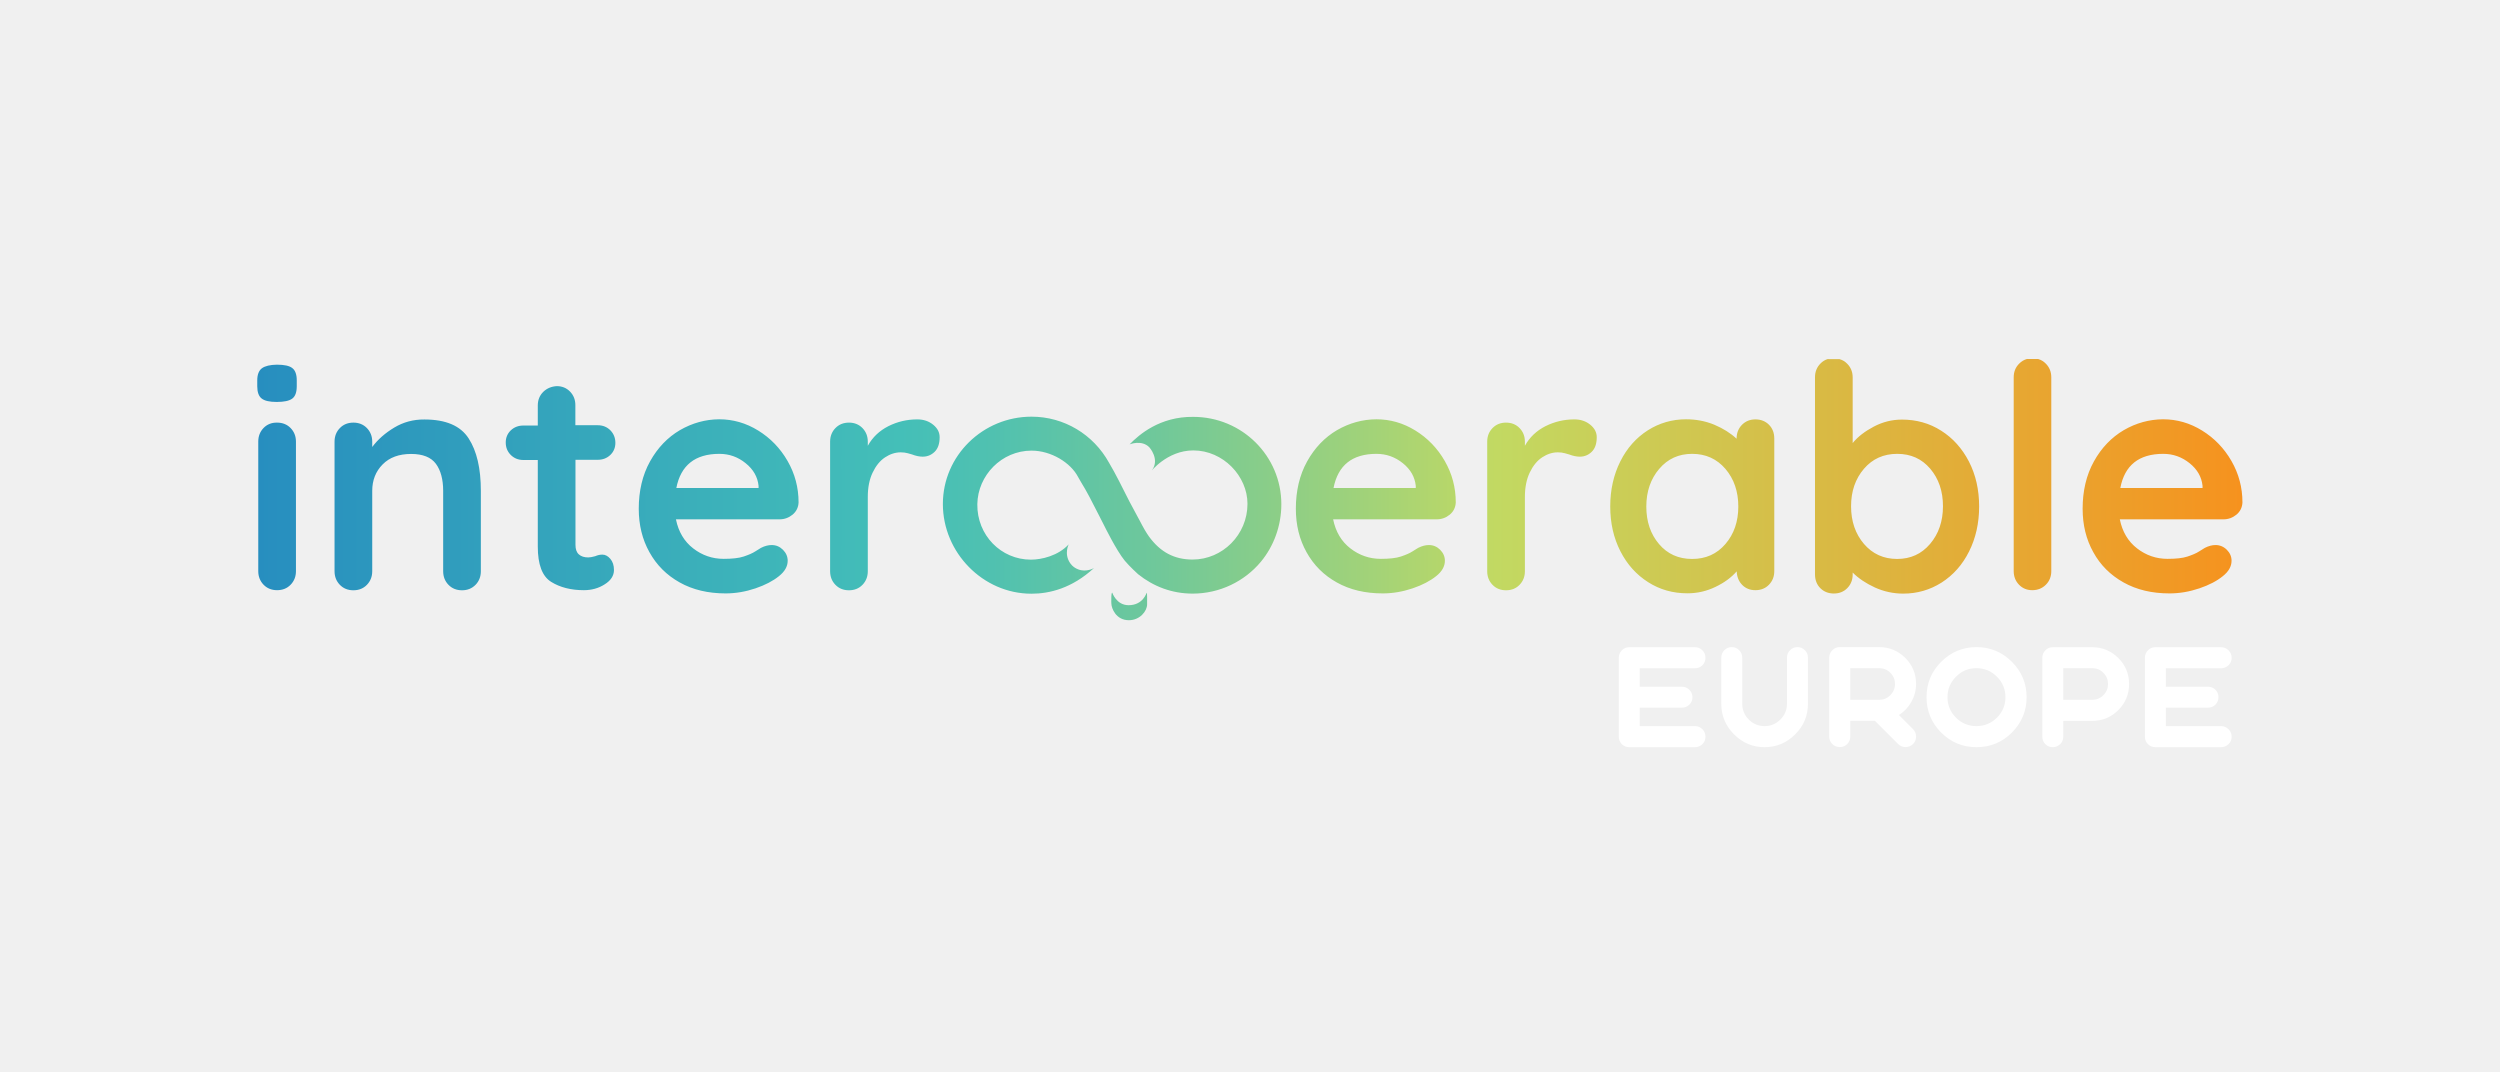
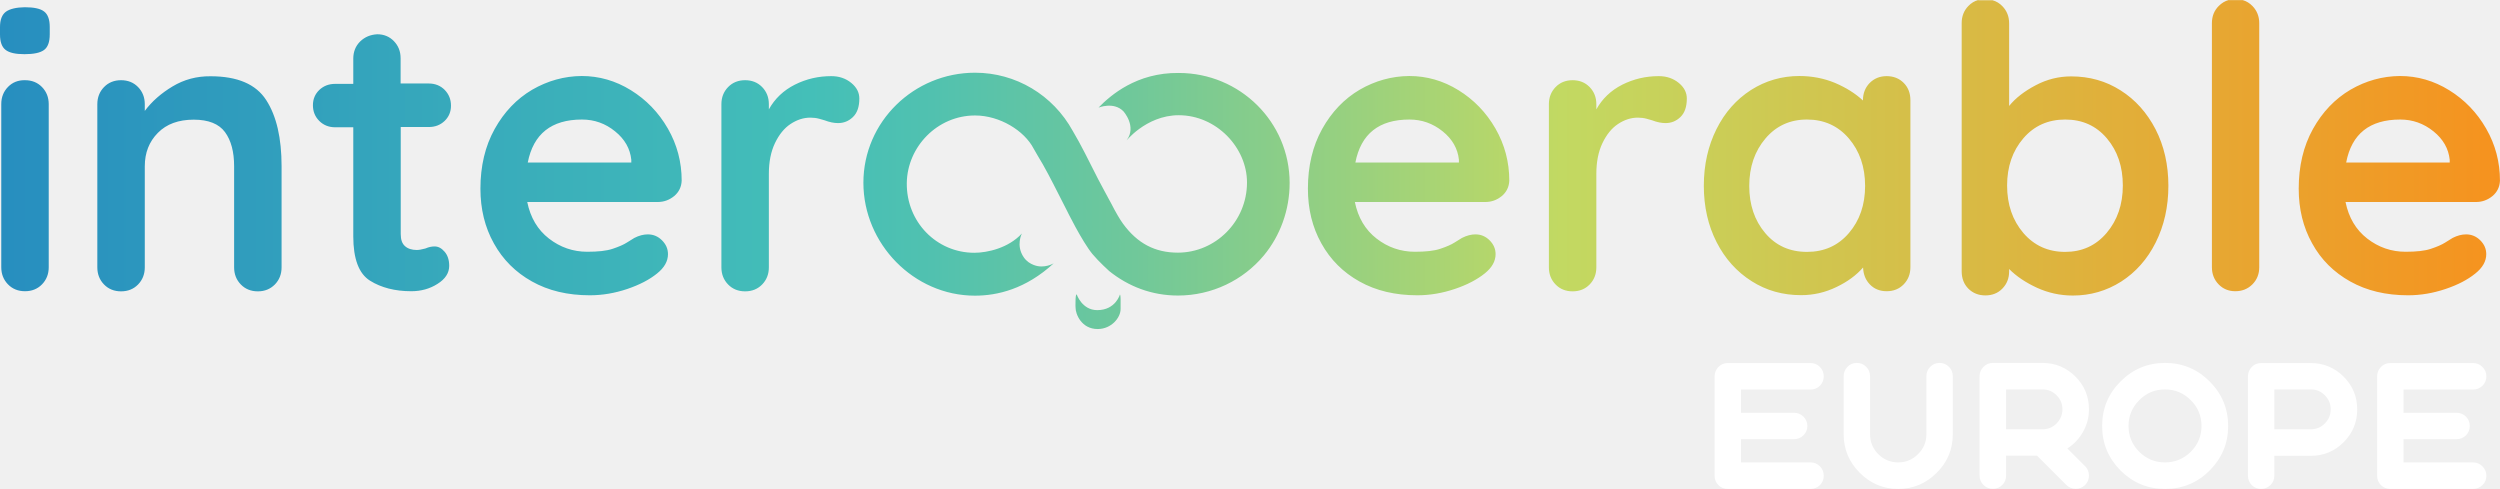
- <svg xmlns="http://www.w3.org/2000/svg" xmlns:xlink="http://www.w3.org/1999/xlink" version="1.1" id="Layer_1" x="0" y="0" viewBox="0 0 2481 1063" style="enable-background:new 0 0 2481 1063" xml:space="preserve">
+ <svg xmlns="http://www.w3.org/2000/svg" xmlns:xlink="http://www.w3.org/1999/xlink" version="1.1" id="Layer_1" x="0" y="0" style="enable-background:new 0 0 2481 1063" xml:space="preserve" viewBox="255.3 356.2 1970.13 385.32">
  <style>.st0{clip-path:url(#SVGID_2_);fill:#fff}</style>
  <defs>
    <path id="SVGID_1_" d="M251.8 344.3h1977.8v397.2H251.8z" />
  </defs>
  <clipPath id="SVGID_2_">
    <use xlink:href="#SVGID_1_" style="overflow:visible" />
  </clipPath>
  <path class="st0" d="M1616.9 741.5c-2.9 0-5.4-1-7.4-3s-3-4.5-3-7.4v-78.3c0-2.9 1-5.3 3-7.4 2-2.1 4.5-3.1 7.4-3.1h65.2c2.9 0 5.3 1 7.4 3.1 2 2 3 4.5 3 7.4 0 2.9-1 5.3-3 7.4-2.1 2-4.6 3-7.4 3h-54.8v18.3h41.8c2.9 0 5.3 1 7.4 3 2 2 3.1 4.5 3.1 7.4 0 2.9-1 5.3-3.1 7.4-2.1 2-4.6 3-7.4 3h-41.8v18.3h54.8c2.9 0 5.3 1 7.4 3.1 2 2 3 4.5 3 7.4 0 2.9-1 5.4-3 7.4-2.1 2-4.6 3-7.4 3h-65.2zM1720.9 728.8c-8.4-8.4-12.7-18.5-12.7-30.4v-45.7c0-2.9 1-5.3 3-7.4 2-2.1 4.5-3.1 7.4-3.1 2.9 0 5.3 1 7.4 3.1 2 2 3 4.5 3 7.4v45.7c0 6.1 2.2 11.4 6.5 15.7 4.3 4.3 9.6 6.5 15.7 6.5s11.3-2.2 15.6-6.5c4.4-4.3 6.6-9.6 6.6-15.7v-45.7c0-2.9 1-5.3 3-7.4 2-2.1 4.5-3.1 7.4-3.1 2.9 0 5.3 1 7.4 3.1 2 2 3 4.5 3 7.4v45.7c0 11.9-4.2 22-12.7 30.4-8.4 8.4-18.5 12.7-30.4 12.7-11.7 0-21.8-4.3-30.2-12.7M1880.6 678.8c0-4.3-1.5-8-4.6-11.1-3.1-3.1-6.7-4.6-11.1-4.6h-28.7v31.4h28.7c4.3 0 8-1.5 11.1-4.6 3-3.1 4.6-6.8 4.6-11.1m-44.4 36.5V731c0 2.9-1 5.4-3 7.4s-4.5 3-7.4 3c-2.9 0-5.4-1-7.4-3s-3.1-4.5-3.1-7.4v-78.3c0-2.9 1-5.3 3.1-7.4 2-2.1 4.5-3.1 7.4-3.1h39.1c10.1 0 18.7 3.6 25.9 10.7 7.2 7.2 10.7 15.8 10.7 25.9 0 6.4-1.6 12.3-4.7 17.8-3 5.3-7.1 9.7-12.3 13l14 14c2 2 3 4.5 3 7.4 0 2.9-1 5.4-3 7.4-2.1 2-4.6 3-7.4 3-2.9 0-5.3-1-7.4-3l-23.1-23.1h-24.4zM1990.2 691.9c0-7.9-2.8-14.7-8.4-20.3-5.7-5.7-12.4-8.5-20.4-8.5s-14.7 2.8-20.3 8.5c-5.6 5.6-8.4 12.4-8.4 20.3s2.8 14.7 8.4 20.3c5.6 5.6 12.4 8.4 20.3 8.4s14.7-2.8 20.4-8.4c5.6-5.7 8.4-12.4 8.4-20.3m-78.3 0c0-13.7 4.8-25.4 14.5-35.1 9.7-9.7 21.4-14.6 35.1-14.6 13.7 0 25.4 4.9 35.1 14.6 9.7 9.7 14.6 21.4 14.6 35.1 0 13.7-4.9 25.3-14.6 35.1-9.7 9.7-21.4 14.5-35.1 14.5-13.7 0-25.3-4.8-35.1-14.5-9.7-9.8-14.5-21.5-14.5-35.1M2092 678.8c0-4.3-1.5-8-4.6-11.1-3-3.1-6.7-4.6-11.1-4.6h-28.7v31.4h28.7c4.3 0 8-1.5 11.1-4.6 3.1-3.1 4.6-6.8 4.6-11.1m-54.8 62.7c-2.9 0-5.4-1-7.4-3s-3-4.5-3-7.4v-78.3c0-2.9 1-5.3 3-7.4 2-2.1 4.5-3.1 7.4-3.1h39.1c10.1 0 18.7 3.6 25.9 10.7 7.2 7.2 10.7 15.8 10.7 25.9s-3.6 18.7-10.7 25.8c-7.2 7.2-15.8 10.7-25.9 10.7h-28.7V731c0 2.9-1 5.4-3 7.4-2.1 2-4.5 3.1-7.4 3.1M2139 741.5c-2.9 0-5.4-1-7.4-3s-3-4.5-3-7.4v-78.3c0-2.9 1-5.3 3-7.4 2-2.1 4.5-3.1 7.4-3.1h65.2c2.9 0 5.3 1 7.4 3.1 2 2 3.1 4.5 3.1 7.4 0 2.9-1 5.3-3.1 7.4-2.1 2-4.6 3-7.4 3h-54.8v18.3h41.8c2.9 0 5.3 1 7.4 3 2 2 3 4.5 3 7.4 0 2.9-1 5.3-3 7.4-2.1 2-4.6 3-7.4 3h-41.8v18.3h54.8c2.9 0 5.3 1 7.4 3.1 2 2 3.1 4.5 3.1 7.4 0 2.9-1 5.4-3.1 7.4s-4.6 3-7.4 3H2139z" />
  <g>
    <defs>
      <path id="SVGID_3_" d="M1102.9 591.9c-.2 3.9 0 6.8 0 6.8 0 5.1 4.7 16.8 17.4 16.8 10.8 0 18.1-8.9 18.1-15.8v-7.4c0-3.6-.5-4.1-.5-4.1s-3.4 12.4-17.9 12.4c-12.1 0-16.2-12.4-16.2-12.4-.3 0-.7.2-.9 3.7M261.6 424.7c-3.5 3.6-5.3 8.1-5.3 13.5v128.6c0 5.4 1.8 9.9 5.3 13.5 3.5 3.6 8 5.4 13.4 5.4s9.9-1.8 13.4-5.4c3.5-3.6 5.3-8.1 5.3-13.5V438.3c0-5.4-1.8-9.9-5.3-13.5-3.5-3.6-8-5.4-13.4-5.4-5.4-.1-9.9 1.7-13.4 5.3m129.7-.4c-9 5.4-16.3 11.8-21.9 19.3v-5.3c0-5.4-1.8-9.9-5.3-13.5-3.5-3.6-8-5.4-13.4-5.4s-9.9 1.8-13.4 5.4c-3.5 3.6-5.3 8.1-5.3 13.5v128.6c0 5.4 1.8 9.9 5.3 13.5 3.5 3.6 8 5.4 13.4 5.4s9.9-1.8 13.4-5.4c3.5-3.6 5.3-8.1 5.3-13.5v-79.7c0-10.6 3.4-19.3 10.3-26.3s16.3-10.4 28.3-10.4c11.6 0 19.8 3.3 24.6 9.8 4.8 6.5 7.2 15.5 7.2 26.9v79.7c0 5.4 1.8 9.9 5.3 13.5 3.5 3.6 8 5.4 13.4 5.4s9.8-1.8 13.4-5.4c3.5-3.6 5.3-8.1 5.3-13.5v-79.7c0-22.2-4-39.6-12.1-52.1-8.1-12.6-22.7-18.8-43.9-18.8-11-.1-20.9 2.6-29.9 8m322.6 26.1c9.8 0 18.5 3.1 26.1 9.3 7.7 6.2 11.9 13.7 12.8 22.4v2.2h-81.6c4.4-22.6 18.7-33.9 42.7-33.9m-39.2-23.5c-12.2 7.2-22.1 17.5-29.6 31s-11.2 29.2-11.2 47c0 16 3.5 30.4 10.6 43.1 7.1 12.8 17.1 22.8 30 30 13 7.3 28.2 10.9 45.6 10.9 10 0 19.8-1.7 29.6-5 9.7-3.3 17.5-7.4 23.3-12.1 5.8-4.6 8.7-9.7 8.7-15.3 0-4.2-1.6-7.8-4.7-10.9-3.1-3.1-6.8-4.7-11.2-4.7-3.3 0-6.9.9-10.6 2.8-1 .6-3 1.8-5.8 3.6s-6.6 3.4-11.4 5c-4.8 1.6-11.4 2.3-19.9 2.3-11.2 0-21.3-3.5-30.2-10.4-8.9-6.9-14.6-16.5-17.1-28.8h102.7c5 0 9.3-1.6 13.1-4.7 3.7-3.1 5.7-7.2 5.9-12.1 0-14.7-3.6-28.4-10.9-41.1-7.3-12.7-17-22.7-29.1-30.2-12.1-7.5-25.1-11.2-38.8-11.2-13.7.1-26.7 3.7-39 10.8m207-4c-8.9 4.5-15.8 11-20.5 19.5v-4.1c0-5.4-1.8-9.9-5.3-13.5-3.5-3.6-8-5.4-13.4-5.4s-9.9 1.8-13.4 5.4c-3.5 3.6-5.3 8.1-5.3 13.5v128.6c0 5.4 1.8 9.9 5.3 13.5 3.5 3.6 8 5.4 13.4 5.4s9.9-1.8 13.4-5.4c3.5-3.6 5.3-8.1 5.3-13.5v-73.8c0-9.3 1.6-17.4 4.8-24.1 3.2-6.7 7.3-11.8 12.3-15.1 5-3.3 10.2-5 15.6-5 2.5 0 4.8.3 7 .9 2.2.6 3.6 1 4.2 1.2 3.9 1.5 7.5 2.2 10.6 2.2 4.6 0 8.5-1.6 11.8-4.8 3.3-3.2 5-8 5-14.5 0-4.8-2.1-8.9-6.4-12.4-4.3-3.5-9.5-5.3-15.7-5.3-10.2 0-19.7 2.2-28.7 6.7m484.3 27.5c9.8 0 18.5 3.1 26.2 9.3 7.7 6.2 11.9 13.7 12.8 22.4v2.2h-81.6c4.4-22.6 18.6-33.9 42.6-33.9m-39.2-23.5c-12.2 7.2-22.1 17.5-29.6 31s-11.2 29.2-11.2 47c0 16 3.5 30.4 10.6 43.1 7.1 12.8 17.1 22.8 30 30 13 7.3 28.2 10.9 45.6 10.9 10 0 19.8-1.7 29.6-5s17.5-7.4 23.4-12.1c5.8-4.6 8.7-9.7 8.7-15.3 0-4.2-1.6-7.8-4.7-10.9-3.1-3.1-6.8-4.7-11.2-4.7-3.3 0-6.8.9-10.6 2.8-1 .6-3 1.8-5.8 3.6s-6.6 3.4-11.4 5c-4.8 1.6-11.4 2.3-19.9 2.3-11.2 0-21.3-3.5-30.2-10.4-8.9-6.9-14.6-16.5-17.1-28.8h102.7c5 0 9.3-1.6 13.1-4.7 3.7-3.1 5.7-7.2 5.9-12.1 0-14.7-3.6-28.4-10.9-41.1-7.3-12.7-17-22.7-29.1-30.2-12.1-7.5-25.1-11.2-38.8-11.2-13.8.1-26.8 3.7-39.1 10.8m207-4c-8.9 4.5-15.8 11-20.5 19.5v-4.1c0-5.4-1.8-9.9-5.3-13.5-3.5-3.6-8-5.4-13.4-5.4s-9.9 1.8-13.4 5.4c-3.5 3.6-5.3 8.1-5.3 13.5v128.6c0 5.4 1.8 9.9 5.3 13.5 3.5 3.6 8 5.4 13.4 5.4s9.9-1.8 13.4-5.4c3.5-3.6 5.3-8.1 5.3-13.5v-73.8c0-9.3 1.6-17.4 4.8-24.1 3.2-6.7 7.3-11.8 12.3-15.1 5-3.3 10.2-5 15.6-5 2.5 0 4.8.3 7 .9 2.2.6 3.6 1 4.2 1.2 3.9 1.5 7.5 2.2 10.6 2.2 4.6 0 8.5-1.6 11.8-4.8 3.3-3.2 5-8 5-14.5 0-4.8-2.1-8.9-6.4-12.4-4.3-3.5-9.5-5.3-15.7-5.3-10.2 0-19.7 2.2-28.7 6.7m112.6 117c-8.4-9.9-12.6-22.3-12.6-37.2 0-14.9 4.3-27.4 12.8-37.4s19.4-14.9 32.7-14.9c13.5 0 24.5 5 33 14.9 8.5 10 12.8 22.4 12.8 37.4 0 14.9-4.3 27.3-12.8 37.2-8.5 9.9-19.5 14.8-33 14.8-13.6 0-24.5-4.9-32.9-14.8m82.3-118.3c-3.5 3.6-5.3 8.2-5.3 13.5v.3c-6-5.6-13.4-10.2-22.1-13.9-8.7-3.6-18.1-5.4-28-5.4-13.9 0-26.6 3.7-38.1 11-11.5 7.4-20.6 17.6-27.2 30.8-6.6 13.2-10 28.1-10 44.7s3.4 31.4 10.1 44.5c6.7 13.1 15.9 23.3 27.6 30.7 11.6 7.4 24.6 11 38.9 11 9.8 0 19-2.1 27.9-6.4 8.8-4.2 15.8-9.4 21-15.4.2 5.4 2 9.9 5.4 13.4 3.4 3.5 7.8 5.3 13.2 5.3 5.4 0 9.9-1.8 13.4-5.4 3.5-3.6 5.3-8.1 5.3-13.5V435.2c0-5.6-1.8-10.2-5.3-13.7s-8-5.3-13.4-5.3-9.8 1.8-13.4 5.4m418.1 28.8c9.8 0 18.5 3.1 26.2 9.3 7.7 6.2 11.9 13.7 12.8 22.4v2.2h-81.6c4.3-22.6 18.5-33.9 42.6-33.9m-39.2-23.5c-12.2 7.2-22.1 17.5-29.6 31s-11.2 29.2-11.2 47c0 16 3.5 30.4 10.6 43.1 7 12.8 17.1 22.8 30 30 13 7.3 28.2 10.9 45.6 10.9 10 0 19.8-1.7 29.6-5s17.5-7.4 23.3-12.1c5.8-4.6 8.7-9.7 8.7-15.3 0-4.2-1.6-7.8-4.7-10.9-3.1-3.1-6.9-4.7-11.2-4.7-3.3 0-6.9.9-10.6 2.8-1 .6-3 1.8-5.8 3.6s-6.6 3.4-11.4 5c-4.8 1.6-11.4 2.3-19.9 2.3-11.2 0-21.3-3.5-30.2-10.4-8.9-6.9-14.6-16.5-17.1-28.8h102.7c5 0 9.3-1.6 13.1-4.7 3.7-3.1 5.7-7.2 5.9-12.1 0-14.7-3.6-28.4-10.9-41.1-7.3-12.7-17-22.7-29.1-30.2-12.1-7.5-25.1-11.2-38.8-11.2-13.7.1-26.8 3.7-39 10.8M1121 441s12-4.9 19.6 2.9c0 0 10.7 11.8 2.6 22.8-1.7 2.3 14.6-19.7 41-19.7 29.7 0 53.8 25.5 53.8 53 0 30.7-24.8 55.3-54.5 55.3-18 0-31.9-7.3-43.2-22.8-2.6-3.6-5.5-8.5-9.6-16.5l-1.1-2c-2.8-5.3-5.9-10.8-8.9-16.6-7-13.8-13.8-27.7-20-38-15.6-28.4-44.9-45.9-77-45.9-48.2 0-88 38.6-88 86.7s39.7 89 87.9 89c17.7 0 40-5.2 62.1-25.5 0 0-7.6 4.6-15.8 1.3-2.6-1-5.5-2.7-7.8-6-6.5-9.4-1.5-18.8-1.5-18.8-10.5 11.4-27 15.2-37.5 15.2-29.7 0-53.6-24.3-53.2-55 .4-28.6 24.1-53.2 53.8-53.2 19.5 0 38.8 12 46.1 26l3.1 5.4c5.7 9.2 10.7 19 17.5 32.4 1.9 3.7 3.7 7.3 5.5 10.8 0 0 12 24.5 20.3 34.6 4.9 5.9 13.2 13.4 13.2 13.4 15.2 12.2 33.6 19.3 54.2 19.3 26.8 0 51.4-12.1 67.6-31.5 12.9-15.5 20.4-35.8 20.4-57.2 0-48.1-39.2-86.7-87.4-86.7-33.1-.4-53.8 17.6-63.2 27.3m-581.9-52.1c-3.6 3.6-5.4 8.1-5.4 13.5v19.9h-14.3c-5 0-9.1 1.6-12.5 4.8-3.3 3.2-5 7.2-5 12 0 5 1.7 9.1 5 12.4 3.3 3.3 7.5 5 12.5 5h14.3v85.9c0 17.8 4.4 29.5 13.2 35 8.8 5.5 19.7 8.3 32.5 8.3 7.7 0 14.6-1.9 20.7-5.8 6.1-3.8 9.2-8.6 9.2-14.2 0-4.6-1.2-8.3-3.6-11.1-2.4-2.8-5-4.2-7.9-4.2-2.3 0-4.7.5-7.2 1.6-2.9.8-5.2 1.2-6.8 1.2-3.9 0-7.1-1-9.3-3-2.3-2-3.4-5.1-3.4-9.5v-84.4h22.1c5 0 9.1-1.6 12.5-4.8 3.3-3.2 5-7.2 5-12 0-5-1.7-9.1-5-12.5-3.3-3.3-7.5-5-12.5-5H571v-19.9c0-5.4-1.8-9.9-5.3-13.5-3.5-3.6-7.9-5.4-13.1-5.4-5.3.3-9.8 2.1-13.5 5.7M260 365.4c-3.1 2.3-4.7 6.3-4.7 12.1v5.9c0 5.8 1.5 9.9 4.4 12.1 2.9 2.3 7.9 3.4 14.9 3.4 7.3 0 12.4-1.1 15.4-3.3 3-2.2 4.5-6.3 4.5-12.3v-5.9c0-5.8-1.5-9.9-4.4-12.1-2.9-2.3-8-3.4-15.3-3.4-6.7.1-11.7 1.3-14.8 3.5m1589.8 174.4c-8.5-10-12.8-22.4-12.8-37.4 0-14.9 4.3-27.3 12.8-37.2 8.5-9.9 19.5-14.8 33-14.8s24.4 4.9 32.8 14.8c8.4 9.9 12.6 22.3 12.6 37.2 0 14.9-4.3 27.4-12.8 37.4s-19.4 14.9-32.7 14.9c-13.4 0-24.4-5-32.9-14.9m-35.5-183.6c-3 .8-5.6 2.4-7.8 4.7-3.5 3.6-5.3 8.1-5.3 13.5V570c0 5.6 1.8 10.2 5.3 13.7s8 5.3 13.4 5.3 9.9-1.8 13.4-5.4c3.5-3.6 5.3-8.1 5.3-13.5v-1.9c5.8 5.8 13.1 10.7 22 14.8 8.8 4 18.2 6.1 28.2 6.1 13.9 0 26.6-3.7 38.1-11 11.5-7.4 20.6-17.6 27.2-30.8 6.6-13.2 10-28.1 10-44.7s-3.4-31.4-10.1-44.5c-6.8-13.1-15.9-23.3-27.6-30.7-11.6-7.4-24.6-11-38.9-11-9.8 0-19.1 2.3-28 7-8.9 4.7-15.9 10.1-20.9 16.3v-65.1c0-5.4-1.8-9.9-5.3-13.5-2.2-2.3-4.8-3.9-7.8-4.7h-11.2zm197.4 0c-3 .8-5.6 2.4-7.9 4.7-3.6 3.6-5.4 8.1-5.4 13.5v192.4c0 5.4 1.8 9.9 5.3 13.5 3.5 3.6 7.9 5.4 13.1 5.4 5.4 0 9.9-1.8 13.5-5.4 3.6-3.6 5.4-8.1 5.4-13.5V374.5c0-5.4-1.8-9.9-5.3-13.5-2.2-2.3-4.8-3.9-7.7-4.7h-11z" />
    </defs>
    <linearGradient id="SVGID_4_" gradientUnits="userSpaceOnUse" x1="255.365" y1="485.887" x2="2225.581" y2="485.887">
      <stop offset="0" style="stop-color:#278ebf" />
      <stop offset=".324" style="stop-color:#44bfb8" />
      <stop offset=".37" style="stop-color:#50c1b0" />
      <stop offset=".454" style="stop-color:#70c89a" />
      <stop offset=".565" style="stop-color:#a4d377" />
      <stop offset=".624" style="stop-color:#c2d962" />
      <stop offset="1" style="stop-color:#f6921e" />
    </linearGradient>
    <use xlink:href="#SVGID_3_" style="overflow:visible;fill:url(#SVGID_4_)" />
    <clipPath id="SVGID_5_">
      <use xlink:href="#SVGID_3_" style="overflow:visible" />
    </clipPath>
  </g>
</svg>
